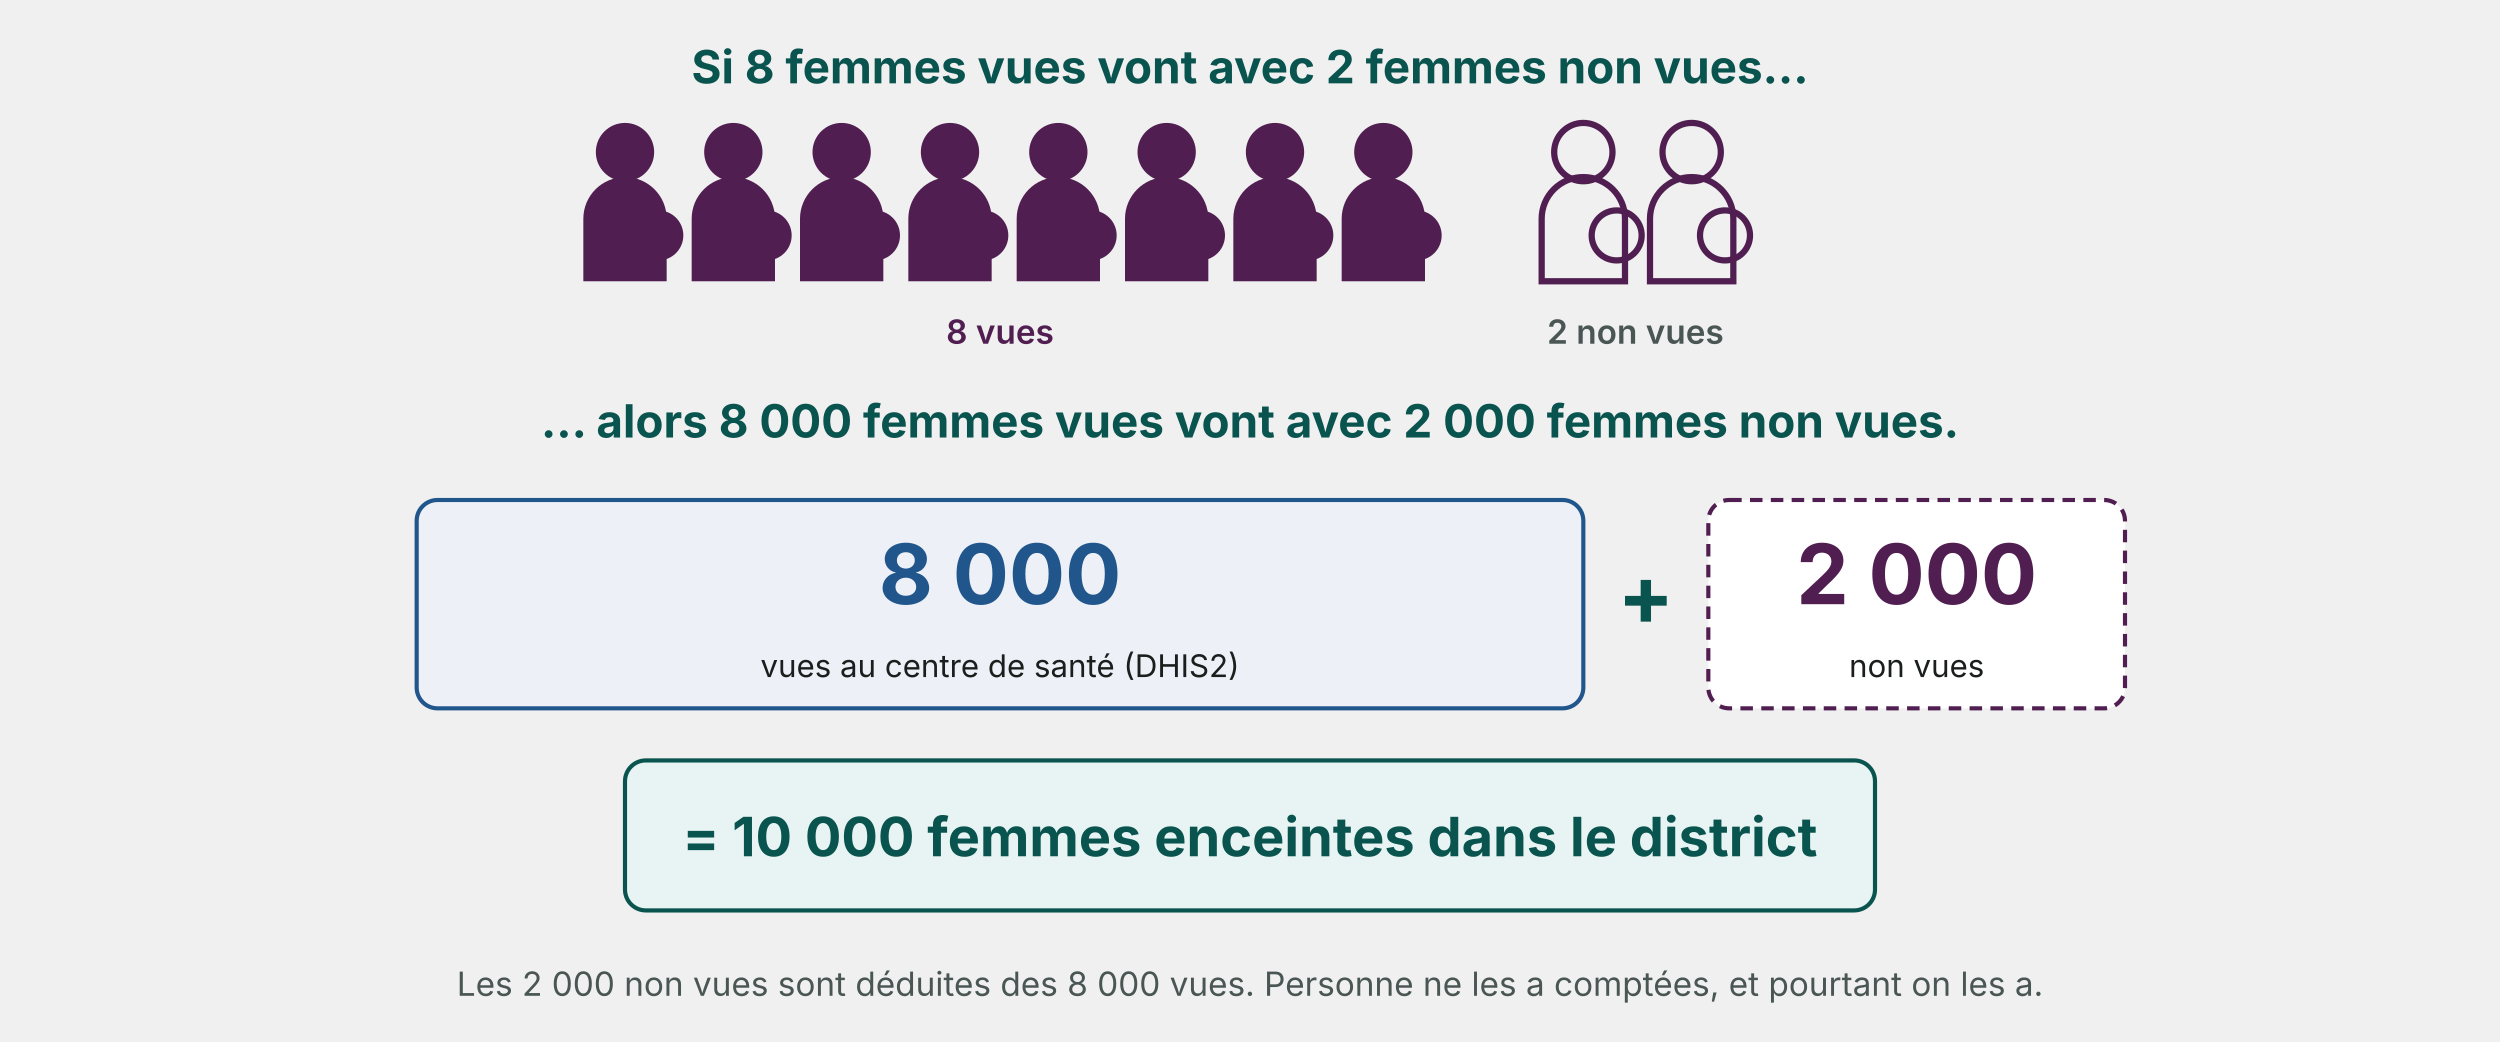
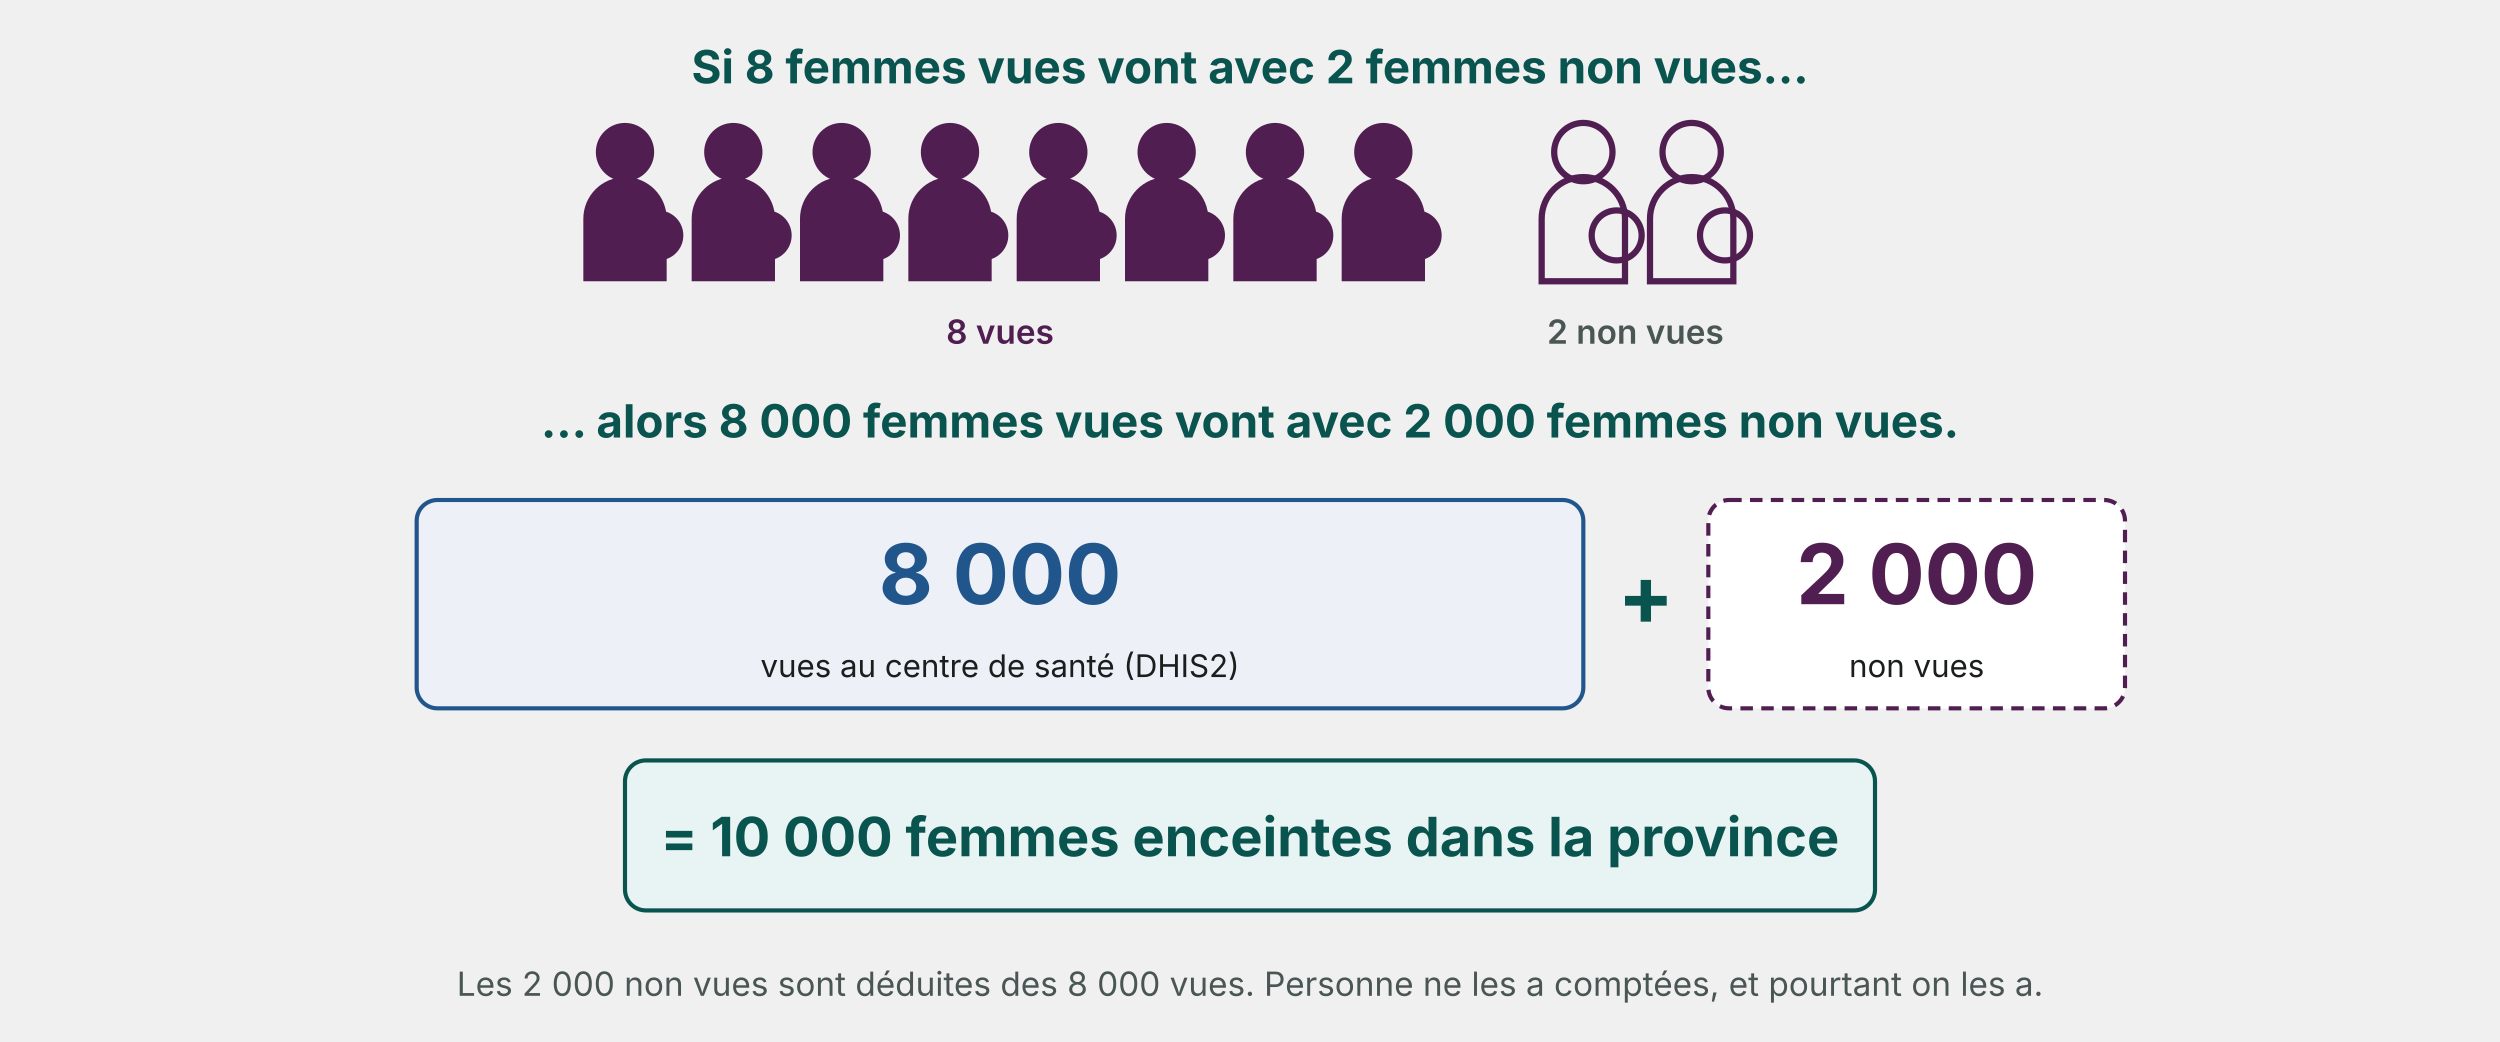
<svg xmlns="http://www.w3.org/2000/svg" viewBox="0 0 1200 500" font-family="Inter, -apple-system, 'Segoe UI', Roboto, sans-serif">
  <text x="600" y="40" text-anchor="middle" font-size="22" font-weight="700" fill="#0A544F">Si 8 femmes vues vont avec 2 femmes non vues…</text>
  <circle cx="300" cy="73" r="14" fill="#501E50" />
  <path d="M280,135 v-30 a20,20 0 0 1 40,0 v30 z" fill="#501E50" />
  <circle cx="316" cy="113" r="12" fill="#501E50" />
  <circle cx="352" cy="73" r="14" fill="#501E50" />
  <path d="M332,135 v-30 a20,20 0 0 1 40,0 v30 z" fill="#501E50" />
  <circle cx="368" cy="113" r="12" fill="#501E50" />
  <circle cx="404" cy="73" r="14" fill="#501E50" />
  <path d="M384,135 v-30 a20,20 0 0 1 40,0 v30 z" fill="#501E50" />
  <circle cx="420" cy="113" r="12" fill="#501E50" />
  <circle cx="456" cy="73" r="14" fill="#501E50" />
  <path d="M436,135 v-30 a20,20 0 0 1 40,0 v30 z" fill="#501E50" />
  <circle cx="472" cy="113" r="12" fill="#501E50" />
  <circle cx="508" cy="73" r="14" fill="#501E50" />
  <path d="M488,135 v-30 a20,20 0 0 1 40,0 v30 z" fill="#501E50" />
  <circle cx="524" cy="113" r="12" fill="#501E50" />
  <circle cx="560" cy="73" r="14" fill="#501E50" />
  <path d="M540,135 v-30 a20,20 0 0 1 40,0 v30 z" fill="#501E50" />
  <circle cx="576" cy="113" r="12" fill="#501E50" />
  <circle cx="612" cy="73" r="14" fill="#501E50" />
  <path d="M592,135 v-30 a20,20 0 0 1 40,0 v30 z" fill="#501E50" />
  <circle cx="628" cy="113" r="12" fill="#501E50" />
  <circle cx="664" cy="73" r="14" fill="#501E50" />
  <path d="M644,135 v-30 a20,20 0 0 1 40,0 v30 z" fill="#501E50" />
  <circle cx="680" cy="113" r="12" fill="#501E50" />
  <text x="480" y="165" text-anchor="middle" font-size="16" font-weight="600" fill="#501E50">8 vues</text>
  <circle cx="760" cy="73" r="14" fill="none" stroke="#501E50" stroke-width="3" />
  <path d="M740,135 v-30 a20,20 0 0 1 40,0 v30 z" fill="none" stroke="#501E50" stroke-width="3" />
  <circle cx="776" cy="113" r="12" fill="none" stroke="#501E50" stroke-width="3" />
  <circle cx="812" cy="73" r="14" fill="none" stroke="#501E50" stroke-width="3" />
  <path d="M792,135 v-30 a20,20 0 0 1 40,0 v30 z" fill="none" stroke="#501E50" stroke-width="3" />
  <circle cx="828" cy="113" r="12" fill="none" stroke="#501E50" stroke-width="3" />
  <text x="785" y="165" text-anchor="middle" font-size="16" font-weight="600" fill="#4A5654">2 non vues</text>
  <text x="600" y="210" text-anchor="middle" font-size="22" font-weight="700" fill="#0A544F">… alors 8 000 femmes vues vont avec 2 000 femmes non vues.</text>
  <rect x="200" y="240" width="560" height="100" rx="10" fill="#EDF1F7" stroke="#21568C" stroke-width="2" />
  <text x="480" y="290" text-anchor="middle" font-size="40" font-weight="700" fill="#21568C">8 000</text>
  <text x="480" y="325" text-anchor="middle" font-size="15" font-weight="400" fill="#1A1F1E">vues au centre de santé (DHIS2)</text>
  <text x="790" y="300" text-anchor="middle" font-size="40" font-weight="700" fill="#0A544F">+</text>
  <rect x="820" y="240" width="200" height="100" rx="10" fill="#FFFFFF" stroke="#501E50" stroke-width="2" stroke-dasharray="6,4" />
  <text x="920" y="290" text-anchor="middle" font-size="40" font-weight="700" fill="#501E50">2 000</text>
  <text x="920" y="325" text-anchor="middle" font-size="15" font-weight="400" fill="#1A1F1E">non vues</text>
  <rect x="300" y="365" width="600" height="72" rx="10" fill="#E8F4F3" stroke="#0A544F" stroke-width="2" />
-   <text x="600" y="411" text-anchor="middle" font-size="26" font-weight="700" fill="#0A544F">= 10 000 femmes enceintes dans le district</text>
+   <text x="600" y="411" text-anchor="middle" font-size="26" font-weight="700" fill="#0A544F">= 10 000 femmes enceintes dans la province</text>
  <text x="600" y="478" text-anchor="middle" font-size="16" font-weight="400" fill="#4A5654">Les 2 000 non vues sont déduites des 8 000 vues. Personne ne les a comptées, et pourtant on les a.</text>
</svg>
